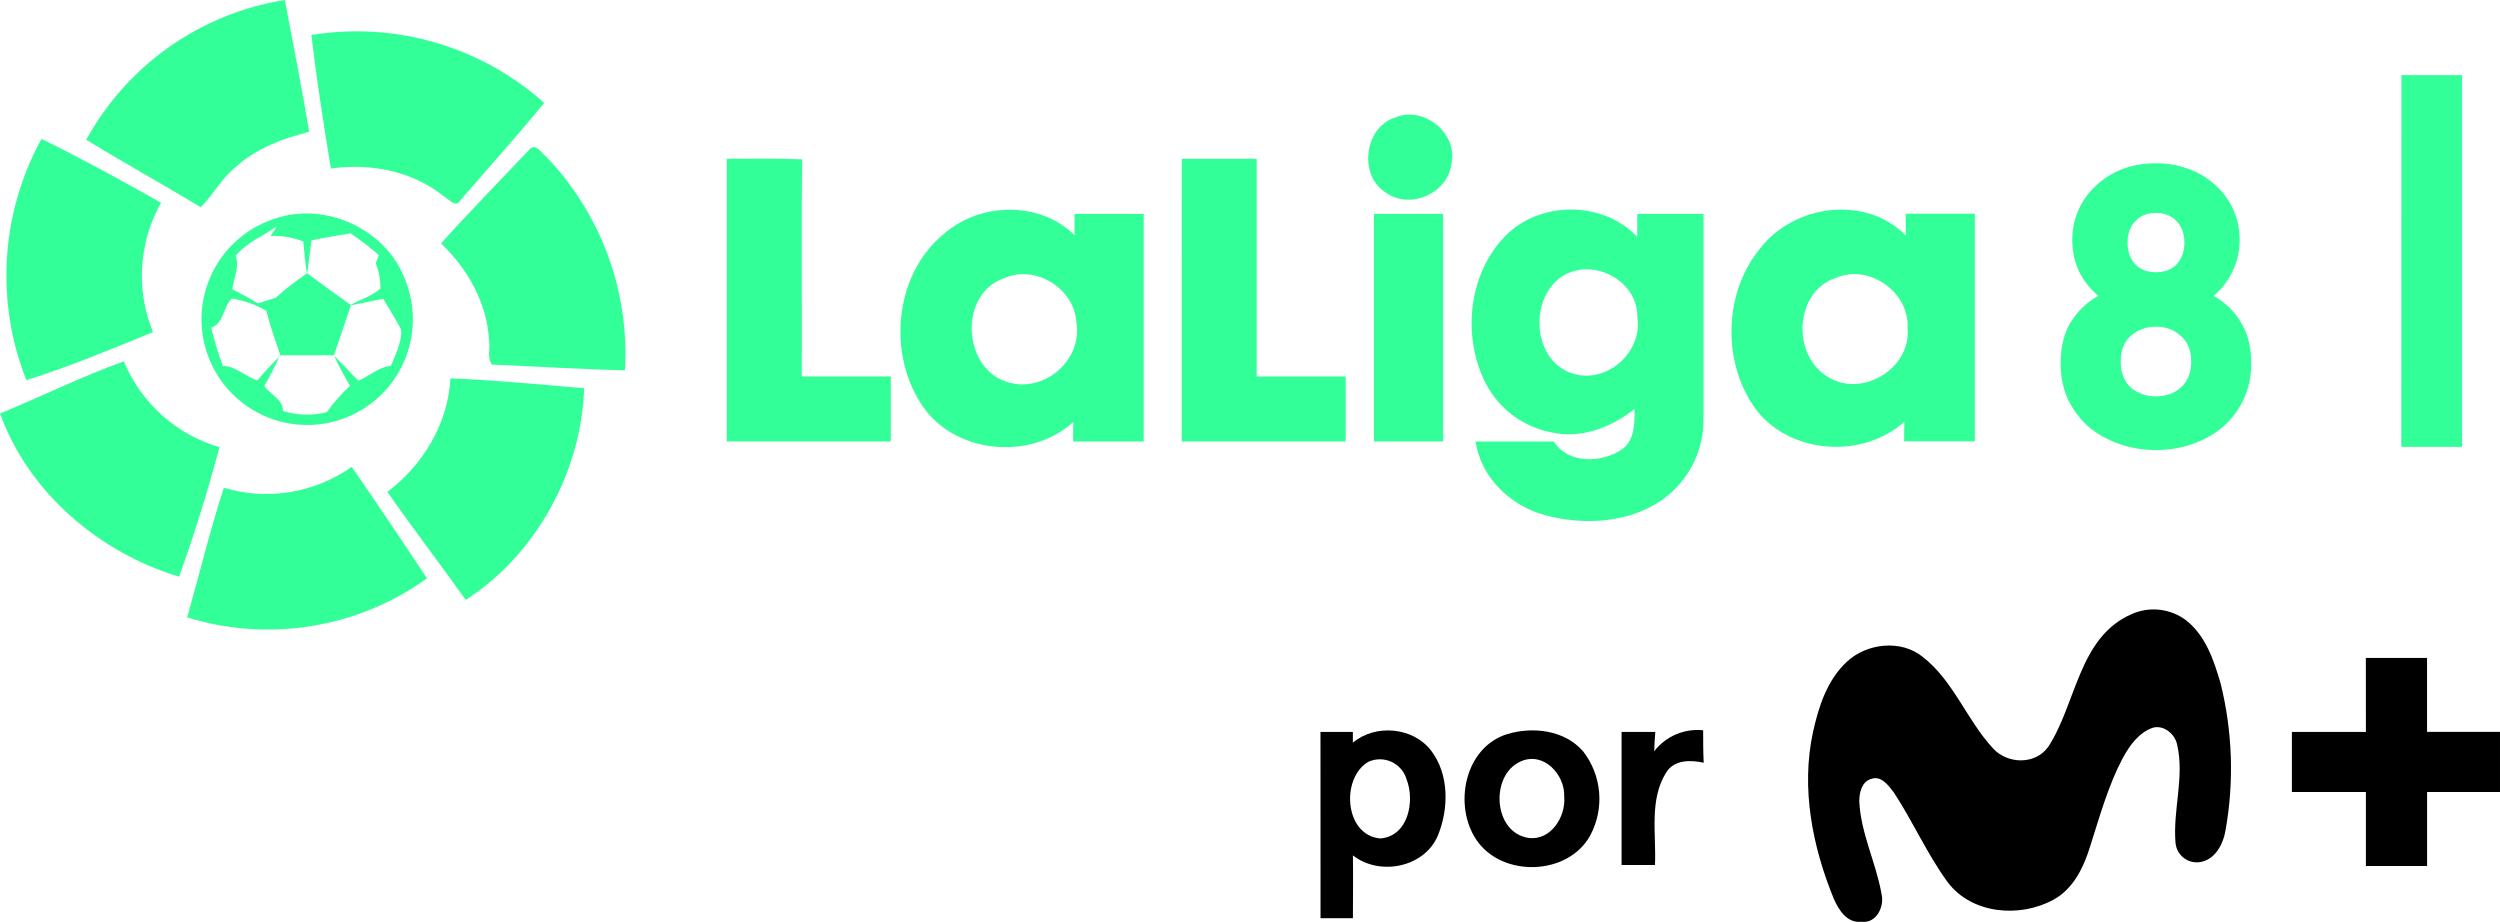
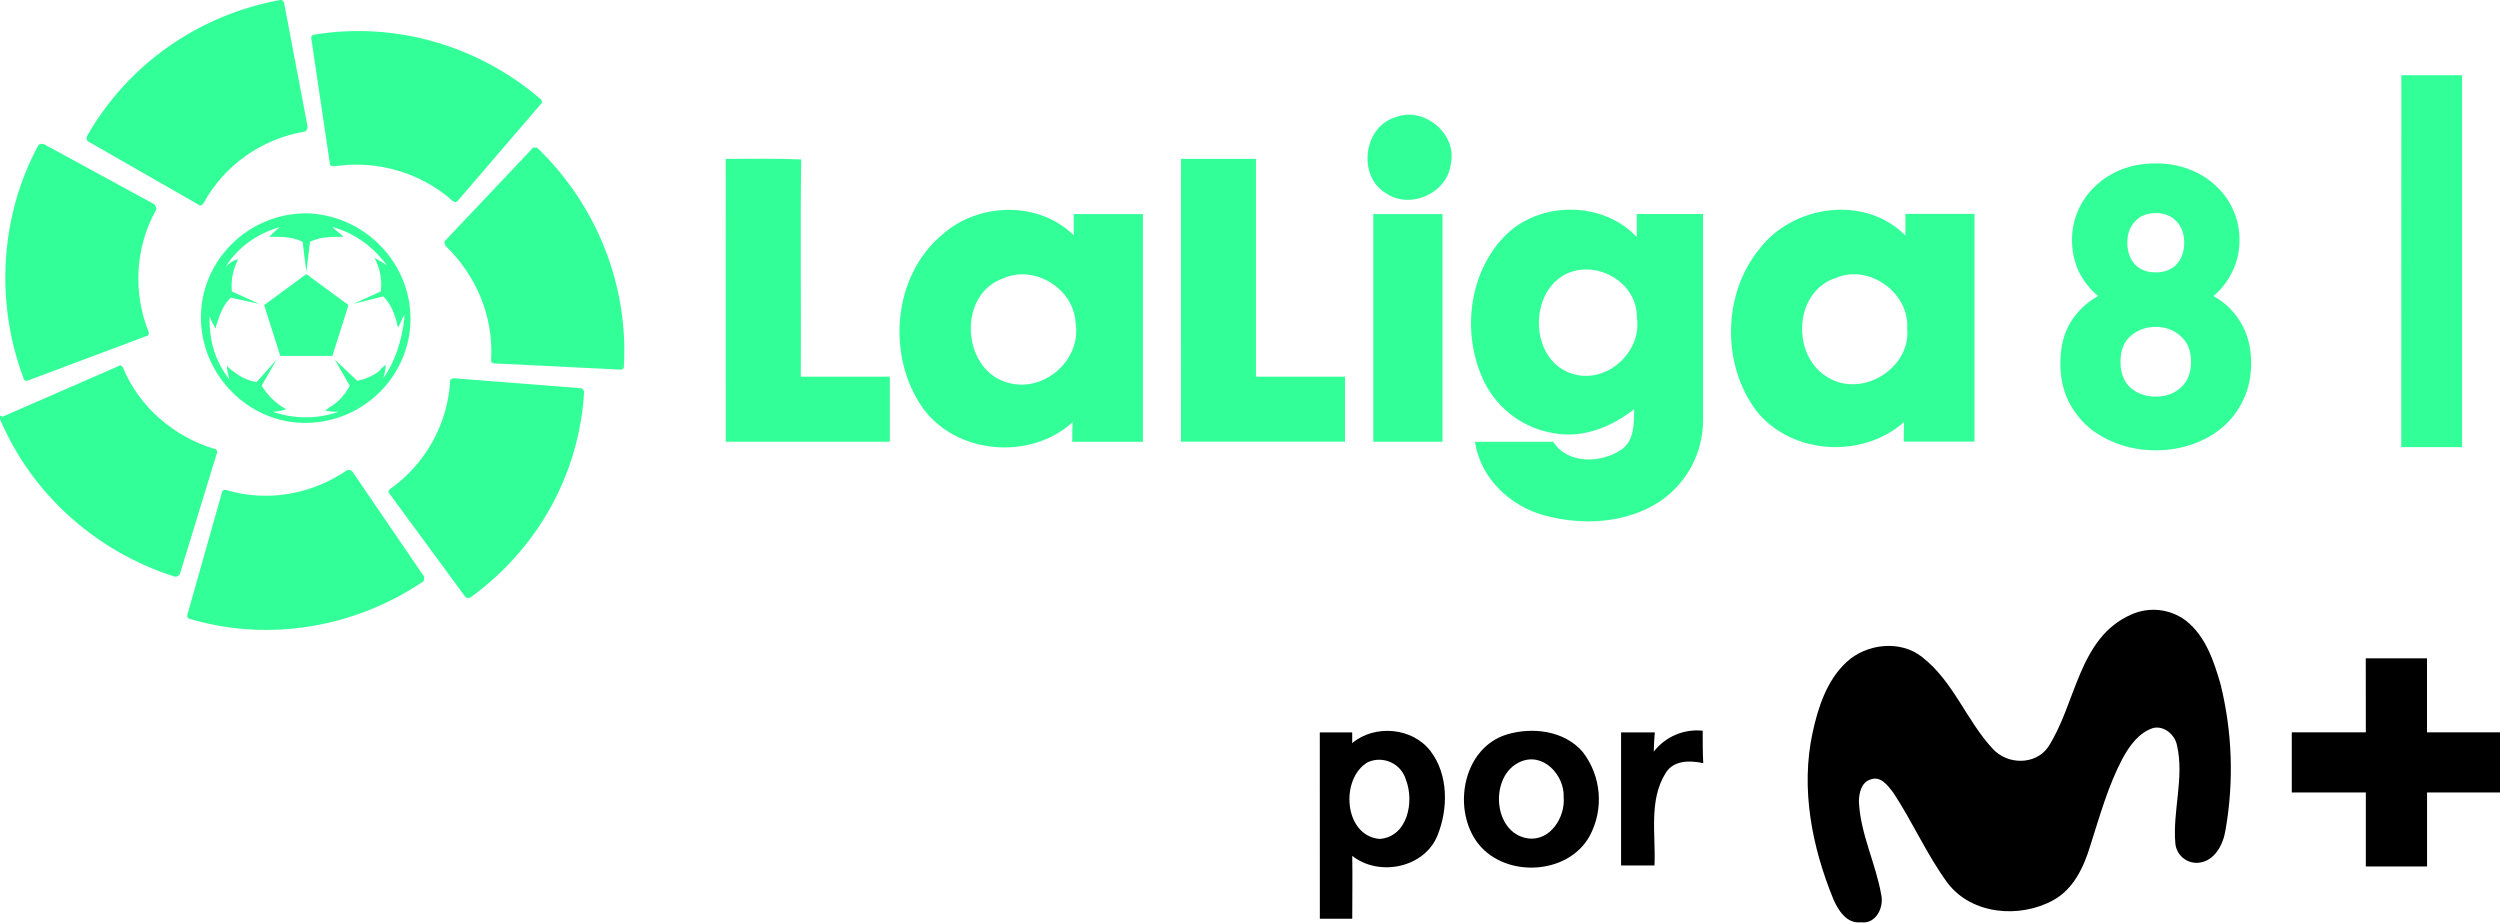
- <svg xmlns="http://www.w3.org/2000/svg" version="1.1" viewBox="0 0 922.43 340.16">
-   <path class="cls-1" d="m31.818 51.554a101.81 101.81 0 0 1 73.272-51.554c3.088 16.19 6.259 32.379 8.992 48.632-9.764 2.441-19.486 6.092-27.122 12.997-5.237 4.173-8.241 10.202-12.893 14.854-13.916-8.47-28.29-16.336-42.248-24.931z" fill="#3f9" stroke-width="9.431" />
-   <path class="cls-1" d="m114.89 12.914a103.88 103.88 0 0 1 85.891 25.035c-9.868 12.122-20.529 23.909-30.835 35.863-1.648 3.192-4.34-0.376-6.113-1.314-11.579-9.388-27.122-12.372-41.726-10.306-2.712-16.294-5.279-32.797-7.219-49.279z" fill="#3f9" stroke-width="9.431" />
-   <path class="cls-1" d="m886.05 27.723h22.386q0 68.576 0 137.15-11.245 0-22.428 0 0.063-68.576 0.043-137.15z" fill="#3f9" stroke-width="9.431" />
-   <path class="cls-1" d="m514.83 43.332c10.619-4.402 23.283 5.967 20.675 17.274-1.335 10.703-15.084 16.795-23.909 10.619-10.473-6.134-8.345-24.264 3.234-27.894z" fill="#3f9" stroke-width="9.431" />
-   <path class="cls-1" d="m15.315 51.237c14.959 7.364 29.584 15.397 44.104 23.554a54.829 54.829 0 0 0-2.962 47.755c-15.417 6.259-30.835 12.768-46.733 17.692a104.67 104.67 0 0 1 5.591-89.001z" fill="#3f9" stroke-width="9.431" />
-   <path class="cls-1" d="m195.51 54.994c2.274-2.274 4.381 1.669 6.071 2.879a104.86 104.86 0 0 1 29 78.756c-16.336-0.355-32.671-1.44-48.986-2.086-2.086-2.524-0.542-6.259-1.189-9.305-0.793-13.728-7.991-26.141-17.671-35.425 10.64-11.85 21.822-23.241 32.775-34.82z" fill="#3f9" stroke-width="9.431" Googl="true" />
-   <path class="cls-1" d="m268.15 58.585c9.284 0 18.547-0.188 27.831 0.209-0.376 26.705 0 53.408-0.146 80.115h32.838v23.972q-30.251 0-60.501 0 0.042-52.139-0.021-104.29z" fill="#3f9" stroke-width="9.431" />
-   <path class="cls-1" d="m436.04 58.585h27.643q0 40.14 0 80.322h32.838q0 11.975 0 23.972-30.23 0-60.501 0z" fill="#3f9" stroke-width="9.431" />
-   <path class="cls-1" d="m347.93 86.58c13.352-11.934 35.467-12.643 48.547 0.167v-7.803h25.515q0 41.997 0 83.975h-26.058c0-1.815 0-5.424 0.125-7.239-15.522 14.187-42.853 11.954-55.244-5.237-13.394-19.006-11.182-48.547 7.114-63.861zm22.511 16.085c-16.962 5.904-15.292 33.798 1.69 38.43 13.269 3.922 27.351-8.345 25.035-22.052-0.668-12.643-15.167-21.572-26.725-16.377z" fill="#3f9" stroke-width="9.431" />
-   <path class="cls-1" d="m555.09 87.397c12.705-13.394 36.301-13.498 49.005 0v-8.491h24.451v75.627a36.093 36.093 0 0 1-15.731 30.23c-12.518 8.345-28.728 9.117-42.873 5.279-12.664-3.484-23.554-13.811-25.495-27.122h28.853c5.32 8.345 17.587 7.928 25.035 2.962 4.903-3.359 4.757-9.701 4.799-14.98-8.116 6.384-18.589 10.724-29.062 8.929a34.758 34.758 0 0 1-26.1-18.777c-8.449-17.066-6.217-39.681 7.114-53.658zm22.135 14.062c-13.436 7.74-12.1 32.15 3.505 36.489 12.518 3.63 25.432-8.345 23.408-20.967 0.167-13.227-15.647-21.781-26.913-15.522z" fill="#3f9" stroke-width="9.431" />
-   <path class="cls-1" d="m649.33 91.795c12.414-16.315 38.972-20.007 53.828-4.944v-7.991h25.495v83.975h-26.079c0-1.815 0-5.424 0.104-7.239-15.272 13.686-41.538 12.142-54.409-4.027-12.852-17.003-12.601-43.082 1.064-59.775zm27.706 10.828c-15.272 5.466-15.877 29.208-2.086 36.74 12.518 7.344 30.314-3.672 28.874-18.297 0.835-13.332-14.52-24.097-26.788-18.359z" fill="#3f9" stroke-width="9.431" />
-   <path class="cls-1" d="m101.54 80.634c18.777-6.426 41.35 4.173 48.108 22.949a38.993 38.993 0 1 1-74.211 5.091 38.847 38.847 0 0 1 26.1-28.04zm-14.604 13.749c1.565 4.173-0.73 8.345-1.231 12.351a104.32 104.32 0 0 1 9.451 5.216c2.086-0.647 4.381-1.356 6.551-2.086a110.91 110.91 0 0 1 11.495-8.95q-0.835-5.883-1.273-11.787a29.542 29.542 0 0 0-12.1-2.086l2.399-3.588c-5.069 3.672-11.182 5.862-15.23 10.932zm27.977-5.696c-0.501 4.047-1.001 8.095-1.544 12.142q7.928 5.946 16.044 11.662c3.568-2.086 7.949-3.15 10.953-6.071a25.035 25.035 0 0 0-1.732-9.326l1.147-2.962a113.33 113.33 0 0 0-10.432-8.053c-4.84 0.897-9.659 1.544-14.374 2.608zm-36.99 32.191a112.01 112.01 0 0 0 4.319 14.166c4.778 0 8.345 3.985 12.747 5.299a113.01 113.01 0 0 1 8.032-8.679 96.283 96.283 0 0 1-5.508 10.724c2.086 3.088 7.01 5.007 6.906 9.201a28.749 28.749 0 0 0 16.148 0.48 64.277 64.277 0 0 1 8.575-9.701c-2.086-3.63-4.173-7.302-5.841-11.078 3.025 3.004 5.946 6.113 8.887 9.18 4.173-1.69 7.511-5.112 12.059-5.466 1.69-4.34 4.173-8.762 3.714-13.561-2.086-3.839-4.36-7.469-6.551-11.204q-5.946 1.252-11.934 2.42c-2.086 6.113-4.173 12.288-6.259 18.443h-19.778c-1.836-5.445-3.776-10.849-5.174-16.419a36.656 36.656 0 0 0-12.727-4.527c-3.255 3.067-2.983 9.409-7.615 10.724z" fill="#3f9" stroke-width="9.431" />
-   <path class="cls-1" d="m506.95 78.944q12.768 0 25.515 0 0 41.955 0 83.952h-25.515z" fill="#3f9" stroke-width="9.431" />
-   <path class="cls-1" d="m0.002 152.57c15.272-6.259 30.126-13.665 45.69-19.257a54.767 54.767 0 0 0 35.321 31.691c-4.381 16.085-9.242 32.108-14.938 47.778-29.458-8.867-55.494-31.002-66.075-60.209z" fill="#3f9" stroke-width="9.431" />
-   <path class="cls-1" d="m166.2 139.59c16.482 0.709 32.922 2.232 49.34 3.672-1.043 30.856-17.692 61.294-43.687 78.09-9.534-13.352-19.549-26.392-28.916-39.848 13.164-9.993 22.365-25.16 23.262-41.913z" fill="#3f9" stroke-width="9.431" />
-   <path class="cls-1" d="m82.599 179.98a54.579 54.579 0 0 0 47.15-7.719c9.472 13.582 18.652 27.351 27.79 41.142a100.77 100.77 0 0 1-88.477 14.395c4.548-15.939 8.366-32.087 13.54-47.816z" fill="#3f9" stroke-width="9.431" />
-   <path d="m786.47 226.61a19.913 19.913 0 0 1 20.16 2.279c7.226 5.707 10.265 14.822 12.728 23.342a130.13 130.13 0 0 1 1.848 53.849c-0.821 5.276-3.88 11.332-9.752 12.051a7.883 7.883 0 0 1-8.745-7.103c-1.047-12.071 3.346-24.183 0.616-36.172-0.76-3.901-4.722-7.349-8.787-6.405-5.276 1.704-8.704 6.528-11.27 11.188-5.358 10.142-8.437 21.288-11.907 32.148-2.381 7.883-6.159 16.115-13.775 20.221-12.318 6.713-29.972 5.317-38.882-6.426-7.699-10.49-12.913-22.582-20.057-33.36-1.909-2.443-4.557-6.159-8.212-4.824-3.51 0.965-4.414 5.112-4.414 8.212 0.534 11.866 6.159 22.582 8.212 34.222 1.129 4.722-1.909 11.045-7.493 10.265-5.255 0.595-8.376-4.434-10.162-8.581-7.863-19.215-12.091-40.668-7.657-61.261 2.053-9.485 5.255-19.379 12.584-26.154s19.831-8.212 27.858-1.786c11.476 8.91 16.3 23.342 25.969 33.771 5.317 5.912 15.623 6.159 20.385-0.493 10.47-15.992 11.168-40.422 30.753-48.983z" stroke-width="1.998" />
-   <path d="m872.93 242.76h22.582v27.283h26.914v22.192h-26.893q0 13.652 0 27.283h-22.582v-27.304h-27.304v-22.151h27.304z" stroke-width="1.998" />
-   <path d="m610.37 277.17a20.18 20.18 0 0 1 18.045-7.719c0 3.983 0 7.965 0.205 11.968-4.907-1.047-10.921-1.17-13.877 3.654-6.323 10.162-3.572 22.767-4.106 34.078q-6.159 0-12.318 0v-49.085h12.441c-0.246 2.463-0.308 4.722-0.39 7.103z" stroke-width="1.998" />
-   <path d="m487.22 270.07h11.948v3.962c8.314-7 22.213-5.769 28.864 2.915 6.651 8.684 6.59 21.309 2.566 31.184-4.865 11.948-21.576 15.253-31.41 7.473 0.123 7.719 0 15.458 0 23.177h-11.948zm17.676 11.003c-10.265 5.974-8.848 27.201 4.414 28.289 10.265-0.78 12.831-13.714 9.69-21.761a10.265 10.265 0 0 0-14.104-6.528z" stroke-width="1.998" />
-   <path d="m556.09 270.87c9.505-2.874 21.268-1.499 28.063 6.385a28.597 28.597 0 0 1 2.587 31.02c-8.212 14.904-32.436 15.561-41.9 1.745-8.704-12.708-4.537-34.242 11.25-39.149zm4.988 10.08c-11.414 5.03-10.142 26.298 2.874 28.207 8.212 1.15 13.857-7.801 13.2-15.233 0.328-8.15-7.658-16.772-16.074-12.974z" stroke-width="1.998" />
-   <g transform="matrix(4.7193 0 0 4.7193 .0018877 0)" fill="#3f9" stroke-width=".212" aria-label="8">
-     <path d="m168.56 12.766q1.44 0 2.63 0.47 1.221 0.47 2.098 1.315 0.877 0.814 1.347 1.91 0.47 1.065 0.47 2.286 0 1.347-0.564 2.474-0.532 1.127-1.472 1.91 1.347 0.752 2.129 2.067 0.814 1.315 0.814 3.194 0 1.597-0.626 2.881-0.595 1.253-1.628 2.129-1.002 0.845-2.349 1.315t-2.85 0.47q-1.503 0-2.85-0.47t-2.38-1.315q-1.002-0.877-1.628-2.129-0.595-1.284-0.595-2.881 0-1.879 0.783-3.194 0.814-1.315 2.161-2.067-0.939-0.783-1.503-1.91-0.532-1.127-0.532-2.474 0-1.221 0.47-2.286 0.47-1.096 1.347-1.91 0.877-0.845 2.067-1.315 1.19-0.47 2.662-0.47zm0 12.776q-1.159 0-1.973 0.72-0.783 0.689-0.783 2.004t0.783 2.035q0.814 0.689 1.973 0.689 1.159 0 1.941-0.689 0.814-0.72 0.814-2.035t-0.814-2.004q-0.783-0.72-1.941-0.72zm0-8.893q-1.033 0-1.628 0.658-0.595 0.626-0.595 1.66 0 1.033 0.595 1.691 0.595 0.626 1.628 0.626 1.033 0 1.628-0.626 0.595-0.658 0.595-1.691 0-1.033-0.595-1.66-0.595-0.658-1.628-0.658z" stroke-width=".212" />
+ <svg xmlns="http://www.w3.org/2000/svg" width="921.89" height="340.16" version="1.1" viewBox="0 0 921.89 340.16">
+   <g transform="matrix(4.5734 0 0 4.5734 317.87 -85.775)" fill="#3f9">
+     <path d="m-62.505 29.755v0.3l0.1 0.1 8.9 5.1c0.1 0.1 0.2 0.1 0.3 0l0.1-0.1c1.7-3.1 4.7-5.2 8.2-5.8 0 0 0.1 0 0.1-0.1 0.1-0.1 0.1-0.2 0.1-0.3l-1.9-10s0-0.1-0.1-0.1c0-0.1-0.1-0.1-0.2-0.1-6.6 1.2-12.3 5.2-15.6 11" />
+     <path d="m-67.605 49.255c0 0.1 0.1 0.2 0.2 0.2h0.1l9.6-3.6c0.1 0 0.2-0.1 0.2-0.2v-0.1c-1.3-3.2-1.1-6.9 0.6-9.9v-0.1c0-0.1-0.1-0.2-0.1-0.3l-9-4.9h-0.1c-0.1 0-0.2 0-0.3 0.1-3.1 5.7-3.5 12.7-1.2 18.8" />
+     <path d="m-55.405 65.255c0.1 0 0.2 0 0.3-0.1l0.1-0.1 3-9.8c0-0.1 0-0.2-0.1-0.3h-0.1c-3.3-1-6.1-3.4-7.4-6.6-0.1-0.1-0.2-0.2-0.3-0.1l-9.4 4.1-0.2-0.1v0.3c2.6 6.1 7.8 10.7 14.1 12.7" />
+     <path d="m-35.405 65.655c0.1-0.1 0.1-0.2 0.1-0.3v-0.1l-5.8-8.5c-0.1-0.1-0.2-0.1-0.3-0.1h-0.1c-2.9 2-6.5 2.6-9.8 1.6h-0.1c-0.1 0-0.2 0.1-0.2 0.2l-2.8 9.9v0.1c0 0.1 0.1 0.2 0.2 0.2 6.4 1.9 13.3 0.7 18.8-3" />
+     <path d="m-22.405 50.355c0-0.1-0.1-0.2-0.2-0.3h-0.1l-10.2-0.8c-0.1 0-0.2 0.1-0.3 0.1v0.1c-0.2 3.5-2 6.7-4.8 8.7 0 0-0.1 0-0.1 0.1-0.1 0.1-0.1 0.2 0 0.3l6.1 8.3 0.1 0.1h0.3c5.4-3.9 8.8-9.9 9.2-16.6" />
+     <path d="m-26.205 30.655h-0.3s-0.1 0-0.1 0.1l-7 7.4c-0.1 0.1-0.1 0.2 0 0.3v0.1c2.5 2.4 3.9 5.7 3.7 9.2v0.1c0 0.1 0.1 0.2 0.2 0.2l10.2 0.5h0.1c0.1 0 0.2-0.1 0.2-0.2 0.4-6.6-2.2-13.1-7-17.7" />
+     <path d="m-44.205 21.555c-0.1 0-0.2 0.1-0.2 0.2v0.1l1.5 10.1c0 0.1 0.1 0.2 0.2 0.2h0.2c3.4-0.5 6.9 0.5 9.5 2.8 0 0 0.1 0 0.1 0.1 0.1 0 0.2 0 0.3-0.1l6.7-7.8 0.1-0.1c0-0.1 0-0.2-0.1-0.3-5-4.3-11.7-6.3-18.3-5.2" />
+     <path d="m-38.605 49.255c0.1-0.3 0.2-0.7 0.2-1.1-0.2 0.2-0.4 0.3-0.5 0.5-0.5 0.4-1.2 0.7-1.8 0.8l-1.8-1.7 1.2 2.1c-0.3 0.6-0.8 1.2-1.4 1.6-0.2 0.1-0.4 0.3-0.6 0.4 0.4 0.1 0.7 0.1 1.1 0.1-1.7 0.6-3.6 0.6-5.3 0 0.4 0 0.7-0.1 1.1-0.2-0.8-0.4-1.5-1.1-2-1.9l1.2-2.1-1.6 1.8c-0.7-0.1-1.3-0.4-1.8-0.8-0.2-0.1-0.4-0.3-0.6-0.5 0 0.4 0.1 0.7 0.2 1.1-1.1-1.4-1.6-3-1.6-4.8v-0.3c0.1 0.3 0.3 0.7 0.5 1 0-0.2 0.1-0.5 0.2-0.7 0.2-0.7 0.5-1.3 1-1.8l2.3 0.5-2.2-1c-0.1-0.9 0.1-1.8 0.5-2.6-0.4 0.1-0.7 0.3-1 0.6 1-1.6 2.6-2.7 4.4-3.2-0.3 0.2-0.6 0.5-0.9 0.8h0.7c0.7 0 1.4 0.1 2 0.4l0.3 2.4 0.3-2.4c0.6-0.3 1.3-0.4 2-0.4h0.7c-0.3-0.3-0.6-0.5-0.9-0.8 1.8 0.5 3.3 1.6 4.4 3.1-0.3-0.2-0.6-0.4-1-0.6 0.1 0.2 0.2 0.4 0.3 0.7 0.2 0.6 0.3 1.3 0.2 2l-2.2 1 2.4-0.6c0.5 0.5 0.8 1.1 1 1.8 0.1 0.2 0.1 0.5 0.2 0.7 0.2-0.3 0.3-0.7 0.5-1v0.3c-0.2 1.7-0.7 3.4-1.7 4.8m-6.2-13.3c-4.7 0-8.5 3.8-8.5 8.4s3.8 8.5 8.4 8.5c4.7 0 8.5-3.8 8.5-8.4s-3.8-8.4-8.4-8.5" />
+     <polygon transform="translate(-69.505 18.755)" points="22.6 28.7 26.8 28.7 28.1 24.6 24.7 22.1 21.3 24.6" />
+   </g>
+   <g transform="translate(-.53835)">
+     <path d="m786.47 226.61a19.913 19.913 0 0 1 20.16 2.279c7.226 5.707 10.265 14.822 12.728 23.342a130.13 130.13 0 0 1 1.848 53.849c-0.821 5.276-3.88 11.332-9.752 12.051a7.883 7.883 0 0 1-8.745-7.103c-1.047-12.071 3.346-24.183 0.616-36.172-0.76-3.901-4.722-7.349-8.787-6.405-5.276 1.704-8.704 6.528-11.27 11.188-5.358 10.142-8.437 21.288-11.907 32.148-2.381 7.883-6.159 16.115-13.775 20.221-12.318 6.713-29.972 5.317-38.882-6.426-7.699-10.49-12.913-22.582-20.057-33.36-1.909-2.443-4.557-6.159-8.212-4.824-3.51 0.965-4.414 5.112-4.414 8.212 0.534 11.866 6.159 22.582 8.212 34.222 1.129 4.722-1.909 11.045-7.493 10.265-5.255 0.595-8.376-4.434-10.162-8.581-7.863-19.215-12.091-40.668-7.657-61.261 2.053-9.485 5.255-19.379 12.584-26.154s19.831-8.212 27.858-1.786c11.476 8.91 16.3 23.342 25.969 33.771 5.317 5.912 15.623 6.159 20.385-0.493 10.47-15.992 11.168-40.422 30.753-48.983z" stroke-width="1.998" />
+     <path d="m872.93 242.76h22.582v27.283h26.914v22.192h-26.893q0 13.652 0 27.283h-22.582v-27.304h-27.304v-22.151h27.304z" stroke-width="1.998" />
+     <path d="m610.37 277.17a20.18 20.18 0 0 1 18.045-7.719c0 3.983 0 7.965 0.205 11.968-4.907-1.047-10.921-1.17-13.877 3.654-6.323 10.162-3.572 22.767-4.106 34.078q-6.159 0-12.318 0v-49.085h12.441c-0.246 2.463-0.308 4.722-0.39 7.103z" stroke-width="1.998" />
+     <path d="m487.22 270.07h11.948v3.962c8.314-7 22.213-5.769 28.864 2.915 6.651 8.684 6.59 21.309 2.566 31.184-4.865 11.948-21.576 15.253-31.41 7.473 0.123 7.719 0 15.458 0 23.177h-11.948zm17.676 11.003c-10.265 5.974-8.848 27.201 4.414 28.289 10.265-0.78 12.831-13.714 9.69-21.761a10.265 10.265 0 0 0-14.104-6.528z" stroke-width="1.998" />
+     <path d="m556.09 270.87c9.505-2.874 21.268-1.499 28.063 6.385a28.597 28.597 0 0 1 2.587 31.02c-8.212 14.904-32.436 15.561-41.9 1.745-8.704-12.708-4.537-34.242 11.25-39.149zm4.988 10.08c-11.414 5.03-10.142 26.298 2.874 28.207 8.212 1.15 13.857-7.801 13.2-15.233 0.328-8.15-7.658-16.772-16.074-12.974z" stroke-width="1.998" />
+     <path class="cls-1" d="m886.05 27.723h22.386q0 68.576 0 137.15-11.245 0-22.428 0 0.063-68.576 0.043-137.15z" fill="#3f9" stroke-width="9.431" />
+     <path class="cls-1" d="m514.83 43.332c10.619-4.402 23.283 5.967 20.675 17.274-1.335 10.703-15.084 16.795-23.909 10.619-10.473-6.134-8.345-24.264 3.234-27.894z" fill="#3f9" stroke-width="9.431" />
+     <path class="cls-1" d="m268.15 58.585c9.284 0 18.547-0.188 27.831 0.209-0.376 26.705 0 53.408-0.146 80.115h32.838v23.972q-30.251 0-60.501 0 0.042-52.139-0.021-104.29z" fill="#3f9" stroke-width="9.431" />
+     <path class="cls-1" d="m436.04 58.585h27.643q0 40.14 0 80.322h32.838q0 11.975 0 23.972-30.23 0-60.501 0z" fill="#3f9" stroke-width="9.431" />
+     <path class="cls-1" d="m347.93 86.58c13.352-11.934 35.467-12.643 48.547 0.167v-7.803h25.515q0 41.997 0 83.975h-26.058c0-1.815 0-5.424 0.125-7.239-15.522 14.187-42.853 11.954-55.244-5.237-13.394-19.006-11.182-48.547 7.114-63.861zm22.511 16.085c-16.962 5.904-15.292 33.798 1.69 38.43 13.269 3.922 27.351-8.345 25.035-22.052-0.668-12.643-15.167-21.572-26.725-16.377z" fill="#3f9" stroke-width="9.431" />
+     <path class="cls-1" d="m555.09 87.397c12.705-13.394 36.301-13.498 49.005 0v-8.491h24.451v75.627a36.093 36.093 0 0 1-15.731 30.23c-12.518 8.345-28.728 9.117-42.873 5.279-12.664-3.484-23.554-13.811-25.495-27.122h28.853c5.32 8.345 17.587 7.928 25.035 2.962 4.903-3.359 4.757-9.701 4.799-14.98-8.116 6.384-18.589 10.724-29.062 8.929a34.758 34.758 0 0 1-26.1-18.777c-8.449-17.066-6.217-39.681 7.114-53.658zm22.135 14.062c-13.436 7.74-12.1 32.15 3.505 36.489 12.518 3.63 25.432-8.345 23.408-20.967 0.167-13.227-15.647-21.781-26.913-15.522z" fill="#3f9" stroke-width="9.431" />
+     <path class="cls-1" d="m649.33 91.795c12.414-16.315 38.972-20.007 53.828-4.944v-7.991h25.495v83.975h-26.079c0-1.815 0-5.424 0.104-7.239-15.272 13.686-41.538 12.142-54.409-4.027-12.852-17.003-12.601-43.082 1.064-59.775zm27.706 10.828c-15.272 5.466-15.877 29.208-2.086 36.74 12.518 7.344 30.314-3.672 28.874-18.297 0.835-13.332-14.52-24.097-26.788-18.359z" fill="#3f9" stroke-width="9.431" />
+     <path class="cls-1" d="m506.95 78.944q12.768 0 25.515 0 0 41.955 0 83.952h-25.515z" fill="#3f9" stroke-width="9.431" />
+     <g transform="matrix(4.7193 0 0 4.7193 .0018877 0)" fill="#3f9" stroke-width=".212" aria-label="8">
+       <path d="m168.56 12.766q1.44 0 2.63 0.47 1.221 0.47 2.098 1.315 0.877 0.814 1.347 1.91 0.47 1.065 0.47 2.286 0 1.347-0.564 2.474-0.532 1.127-1.472 1.91 1.347 0.752 2.129 2.067 0.814 1.315 0.814 3.194 0 1.597-0.626 2.881-0.595 1.253-1.628 2.129-1.002 0.845-2.349 1.315t-2.85 0.47q-1.503 0-2.85-0.47t-2.38-1.315q-1.002-0.877-1.628-2.129-0.595-1.284-0.595-2.881 0-1.879 0.783-3.194 0.814-1.315 2.161-2.067-0.939-0.783-1.503-1.91-0.532-1.127-0.532-2.474 0-1.221 0.47-2.286 0.47-1.096 1.347-1.91 0.877-0.845 2.067-1.315 1.19-0.47 2.662-0.47zm0 12.776q-1.159 0-1.973 0.72-0.783 0.689-0.783 2.004t0.783 2.035q0.814 0.689 1.973 0.689 1.159 0 1.941-0.689 0.814-0.72 0.814-2.035t-0.814-2.004q-0.783-0.72-1.941-0.72zm0-8.893q-1.033 0-1.628 0.658-0.595 0.626-0.595 1.66 0 1.033 0.595 1.691 0.595 0.626 1.628 0.626 1.033 0 1.628-0.626 0.595-0.658 0.595-1.691 0-1.033-0.595-1.66-0.595-0.658-1.628-0.658z" stroke-width=".212" />
+     </g>
  </g>
</svg>
